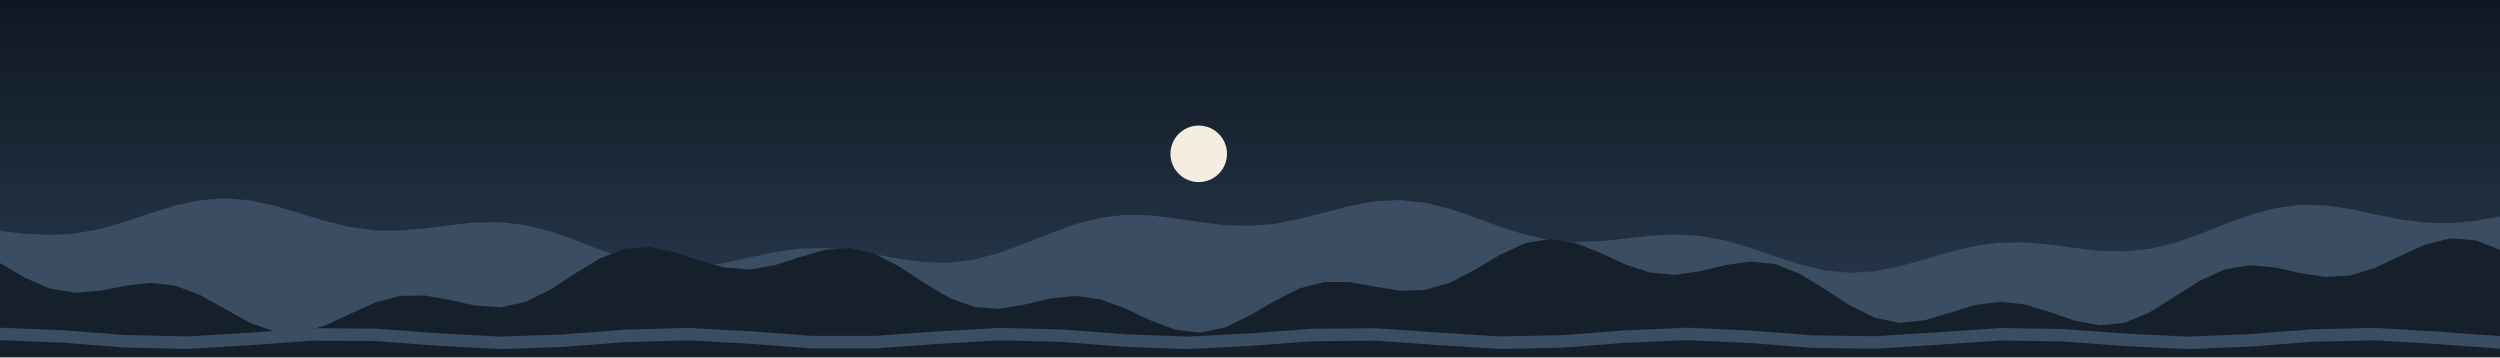
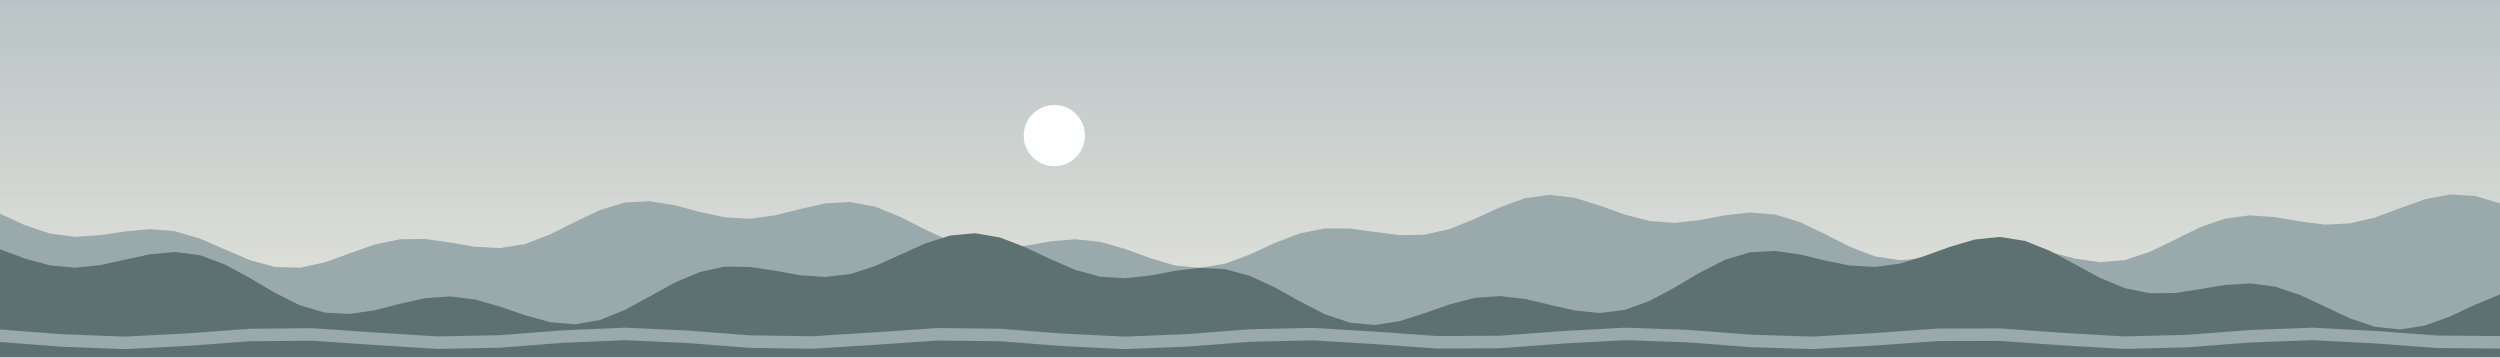
<svg xmlns="http://www.w3.org/2000/svg" viewBox="0 0 1400 200" width="1400" height="200">
  <defs>
    <linearGradient id="cielo" x1="0" y1="0" x2="0" y2="1">
-       <stop offset="0" stop-color="#0F1822" />
-       <stop offset="1" stop-color="#2B3D52" />
+       <stop offset="0" stop-color="#B9C4C6" />
+       <stop offset="1" stop-color="#E8E6DD" />
    </linearGradient>
  </defs>
  <rect width="1400" height="200" fill="url(#cielo)" />
-   <circle cx="671.285" cy="86.142" r="15.826" fill="#F4EEE1" />
-   <polygon points="0,129.3 14,130.9 28,131.6 42,130.8 56,128.2 70,124.2 84,119.5 98,115.1 112,112.1 126,111.1 140,112.2 154,115.3 168,119.5 182,123.7 196,127.1 210,129 224,129.1 238,127.9 252,126.1 266,124.6 280,124.4 294,126 308,129.5 322,134.4 336,139.9 350,144.9 364,148.5 378,150.1 392,149.5 406,147.2 420,144.1 434,141.2 448,139.2 462,138.9 476,140.1 490,142.4 504,145 518,146.9 532,147.1 546,145.3 560,141.5 574,136.3 588,130.7 602,125.6 616,122 630,120.3 644,120.6 658,122.3 672,124.4 686,126.1 700,126.5 714,125.3 728,122.5 742,118.9 756,115.3 770,112.7 784,112 798,113.5 812,117 826,121.8 840,126.9 854,131.4 868,134.4 882,135.6 896,135.1 910,133.6 924,132 938,131.3 952,132.1 966,134.6 980,138.7 994,143.5 1008,148.1 1022,151.4 1036,152.8 1050,151.9 1064,149.1 1078,145.2 1092,141.1 1106,137.7 1120,135.9 1134,135.7 1148,137 1162,138.9 1176,140.5 1190,140.8 1204,139.3 1218,136 1232,131.1 1246,125.5 1260,120.4 1274,116.6 1288,114.7 1302,115 1316,117 1330,120 1344,122.8 1358,124.6 1372,125 1386,123.7 1400,121.2 1400,200 0,200" fill="#3A4D63" />
-   <polygon points="0,147.3 14,155.6 28,161.6 42,163.9 56,162.8 70,160.1 84,158.4 98,159.9 112,165.2 126,173 140,180.8 154,185.7 168,186.2 182,182.3 196,175.8 210,169.5 224,165.7 238,165.5 252,168 266,171.1 280,172.1 294,169.2 308,162.3 322,153.2 336,144.7 350,139.3 364,138.3 378,141.3 392,146 406,149.9 420,150.9 434,148.5 448,144 462,139.9 476,138.9 490,142.2 504,149.5 518,158.7 532,167 546,172 560,172.9 574,170.5 588,167.2 602,165.7 616,167.6 630,172.7 644,179.3 658,184.6 672,186.3 686,183.4 700,176.6 714,168.4 728,161.4 742,157.9 756,158 770,160.5 784,162.8 798,162.4 812,158.3 826,151 840,142.7 854,136.2 868,133.8 882,136 896,141.5 910,148 924,152.6 938,153.9 952,151.9 966,148.5 980,146.5 994,147.8 1008,153.4 1022,162 1036,171.1 1050,178 1064,180.8 1078,179.3 1092,175.1 1106,170.8 1120,169 1134,170.5 1148,174.8 1162,179.6 1176,182.2 1190,180.7 1204,174.8 1218,166 1232,157.2 1246,150.8 1260,148.5 1274,149.8 1288,152.9 1302,155.1 1316,154.3 1330,150 1344,143.4 1358,137 1372,133.5 1386,134.5 1400,139.9 1400,200 0,200" fill="#16202B" />
-   <polygon points="0,183.5 35,184.9 70,187.6 105,188.4 140,186.3 175,183.8 210,184 245,186.6 280,188.5 315,187.3 350,184.6 385,183.6 420,185.5 455,188.1 490,188.1 525,185.6 560,183.6 595,184.5 630,187.2 665,188.5 700,186.7 735,184.1 770,183.8 805,186.2 840,188.4 875,187.7 910,185 945,183.5 980,185.1 1015,187.8 1050,188.3 1085,186.1 1120,183.7 1155,184.2 1190,186.8 1225,188.5 1260,187.1 1295,184.4 1330,183.6 1365,185.7 1400,188.2 1400,195.2 1365,192.7 1330,190.6 1295,191.4 1260,194.1 1225,195.5 1190,193.8 1155,191.2 1120,190.7 1085,193.1 1050,195.3 1015,194.8 980,192.1 945,190.5 910,192 875,194.7 840,195.4 805,193.2 770,190.8 735,191.1 700,193.7 665,195.5 630,194.2 595,191.5 560,190.6 525,192.6 490,195.1 455,195.1 420,192.5 385,190.6 350,191.6 315,194.3 280,195.5 245,193.6 210,191 175,190.8 140,193.3 105,195.4 70,194.6 35,191.9 0,190.5" fill="#3A4D63" />
+   <circle cx="590.416" cy="75.926" r="17.138" fill="#FFFFFF" />
+   <polygon points="0,119.7 14,126.1 28,130.8 42,132.6 56,131.7 70,129.6 84,128.3 98,129.5 112,133.6 126,139.7 140,145.7 154,149.5 168,149.9 182,146.9 196,141.8 210,136.9 224,134 238,133.8 252,135.8 266,138.2 280,138.9 294,136.7 308,131.3 322,124.3 336,117.6 350,113.4 364,112.7 378,115 392,118.7 406,121.7 420,122.5 434,120.6 448,117.1 462,113.9 476,113.1 490,115.7 504,121.4 518,128.5 532,135 546,138.9 560,139.5 574,137.7 588,135.2 602,134 616,135.4 630,139.4 644,144.5 658,148.7 672,150 686,147.7 700,142.5 714,136 728,130.7 742,127.9 756,128 770,129.9 784,131.7 798,131.4 812,128.2 826,122.5 840,116.1 854,111 868,109.1 882,110.8 896,115.2 910,120.2 924,123.8 938,124.8 952,123.2 966,120.6 980,119 994,120.1 1008,124.4 1022,131.1 1036,138.2 1050,143.6 1064,145.7 1078,144.5 1092,141.3 1106,138 1120,136.5 1134,137.7 1148,141.1 1162,144.8 1176,146.8 1190,145.6 1204,141 1218,134.2 1232,127.3 1246,122.4 1260,120.6 1274,121.6 1288,124 1302,125.8 1316,125.1 1330,121.8 1344,116.6 1358,111.6 1372,108.9 1386,109.7 1400,113.9 1400,200 0,200" fill="#9AA9AB" />
+   <polygon points="0,139.6 14,144.8 28,148.6 42,149.9 56,148.5 70,145.4 84,142.4 98,141.1 112,142.9 126,148.1 140,155.7 154,164 168,171 182,175.1 196,175.8 210,173.7 224,170.1 238,167 252,166 266,167.7 280,171.7 294,176.5 308,180.4 322,181.6 336,179.2 350,173.5 364,165.9 378,158.2 392,152.3 406,149.3 420,149.5 434,151.6 448,154.1 462,155.1 476,153.5 490,149 504,142.7 518,136.4 532,131.9 546,130.6 560,133 574,138.4 588,145 602,151.1 616,154.9 630,155.8 644,154.3 658,151.7 672,150 686,150.7 700,154.5 714,161 728,168.8 742,176 756,180.7 770,182 784,179.8 798,175.3 812,170.4 826,166.8 840,165.8 854,167.4 868,170.7 882,173.9 896,175.3 910,173.5 924,168.4 938,160.9 952,152.6 966,145.5 980,141.3 994,140.5 1008,142.5 1022,145.9 1036,148.7 1050,149.5 1064,147.6 1078,143.3 1092,138.2 1106,134.1 1120,132.7 1134,134.9 1148,140.5 1162,148 1176,155.6 1190,161.4 1204,164.2 1218,164.1 1232,161.9 1246,159.6 1260,158.7 1274,160.5 1288,165.2 1302,171.7 1316,178.3 1330,183 1344,184.5 1358,182.3 1372,177.2 1386,170.7 1400,164.9 1400,200 0,200" fill="#5E7172" />
+   <polygon points="0,184.5 35,187.2 70,188.5 105,186.7 140,184.1 175,183.8 210,186.2 245,188.4 280,187.7 315,185 350,183.5 385,185.1 420,187.8 455,188.3 490,186.1 525,183.7 560,184.1 595,186.8 630,188.5 665,187.1 700,184.4 735,183.6 770,185.7 805,188.2 840,188 875,185.4 910,183.5 945,184.7 980,187.4 1015,188.5 1050,186.5 1085,184 1120,183.9 1155,186.4 1190,188.4 1225,187.5 1260,184.8 1295,183.5 1330,185.3 1365,187.9 1400,188.2 1400,195.2 1365,194.9 1330,192.3 1295,190.5 1260,191.8 1225,194.5 1190,195.4 1155,193.4 1120,190.9 1085,191 1050,193.5 1015,195.5 980,194.4 945,191.7 910,190.5 875,192.4 840,195 805,195.2 770,192.7 735,190.6 700,191.4 665,194.1 630,195.5 595,193.8 560,191.1 525,190.7 490,193.1 455,195.3 420,194.8 385,192.1 350,190.5 315,192 280,194.7 245,195.4 210,193.2 175,190.8 140,191.1 105,193.7 70,195.5 35,194.2 0,191.5" fill="#9AA9AB" />
</svg>
